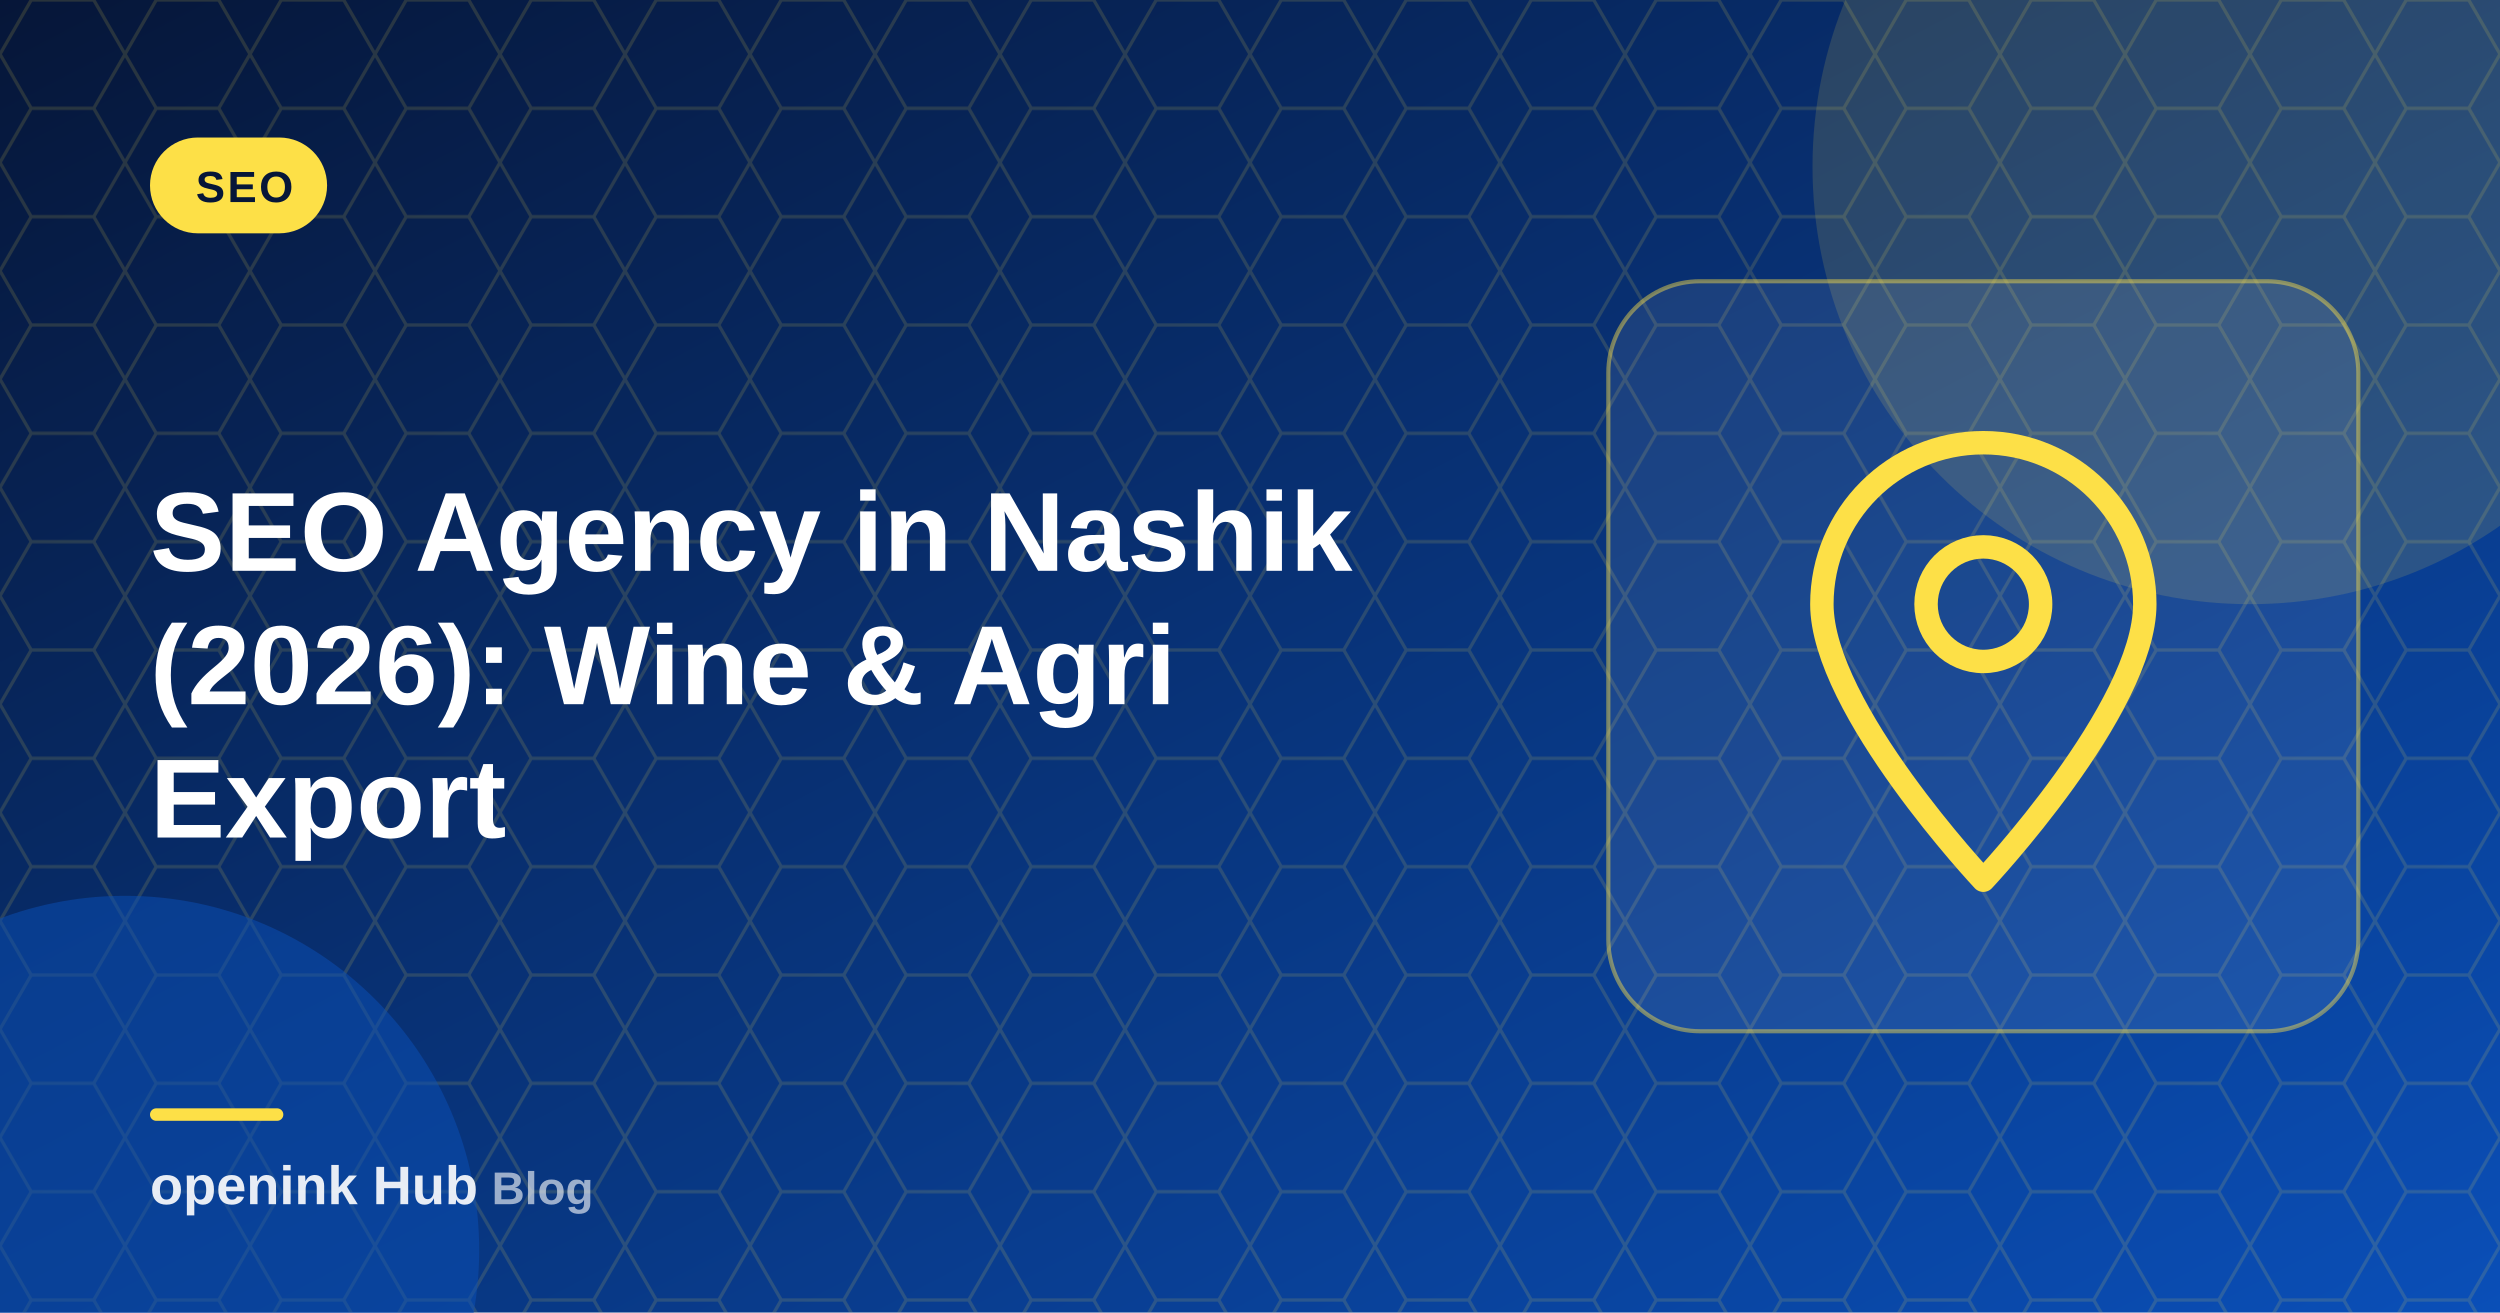
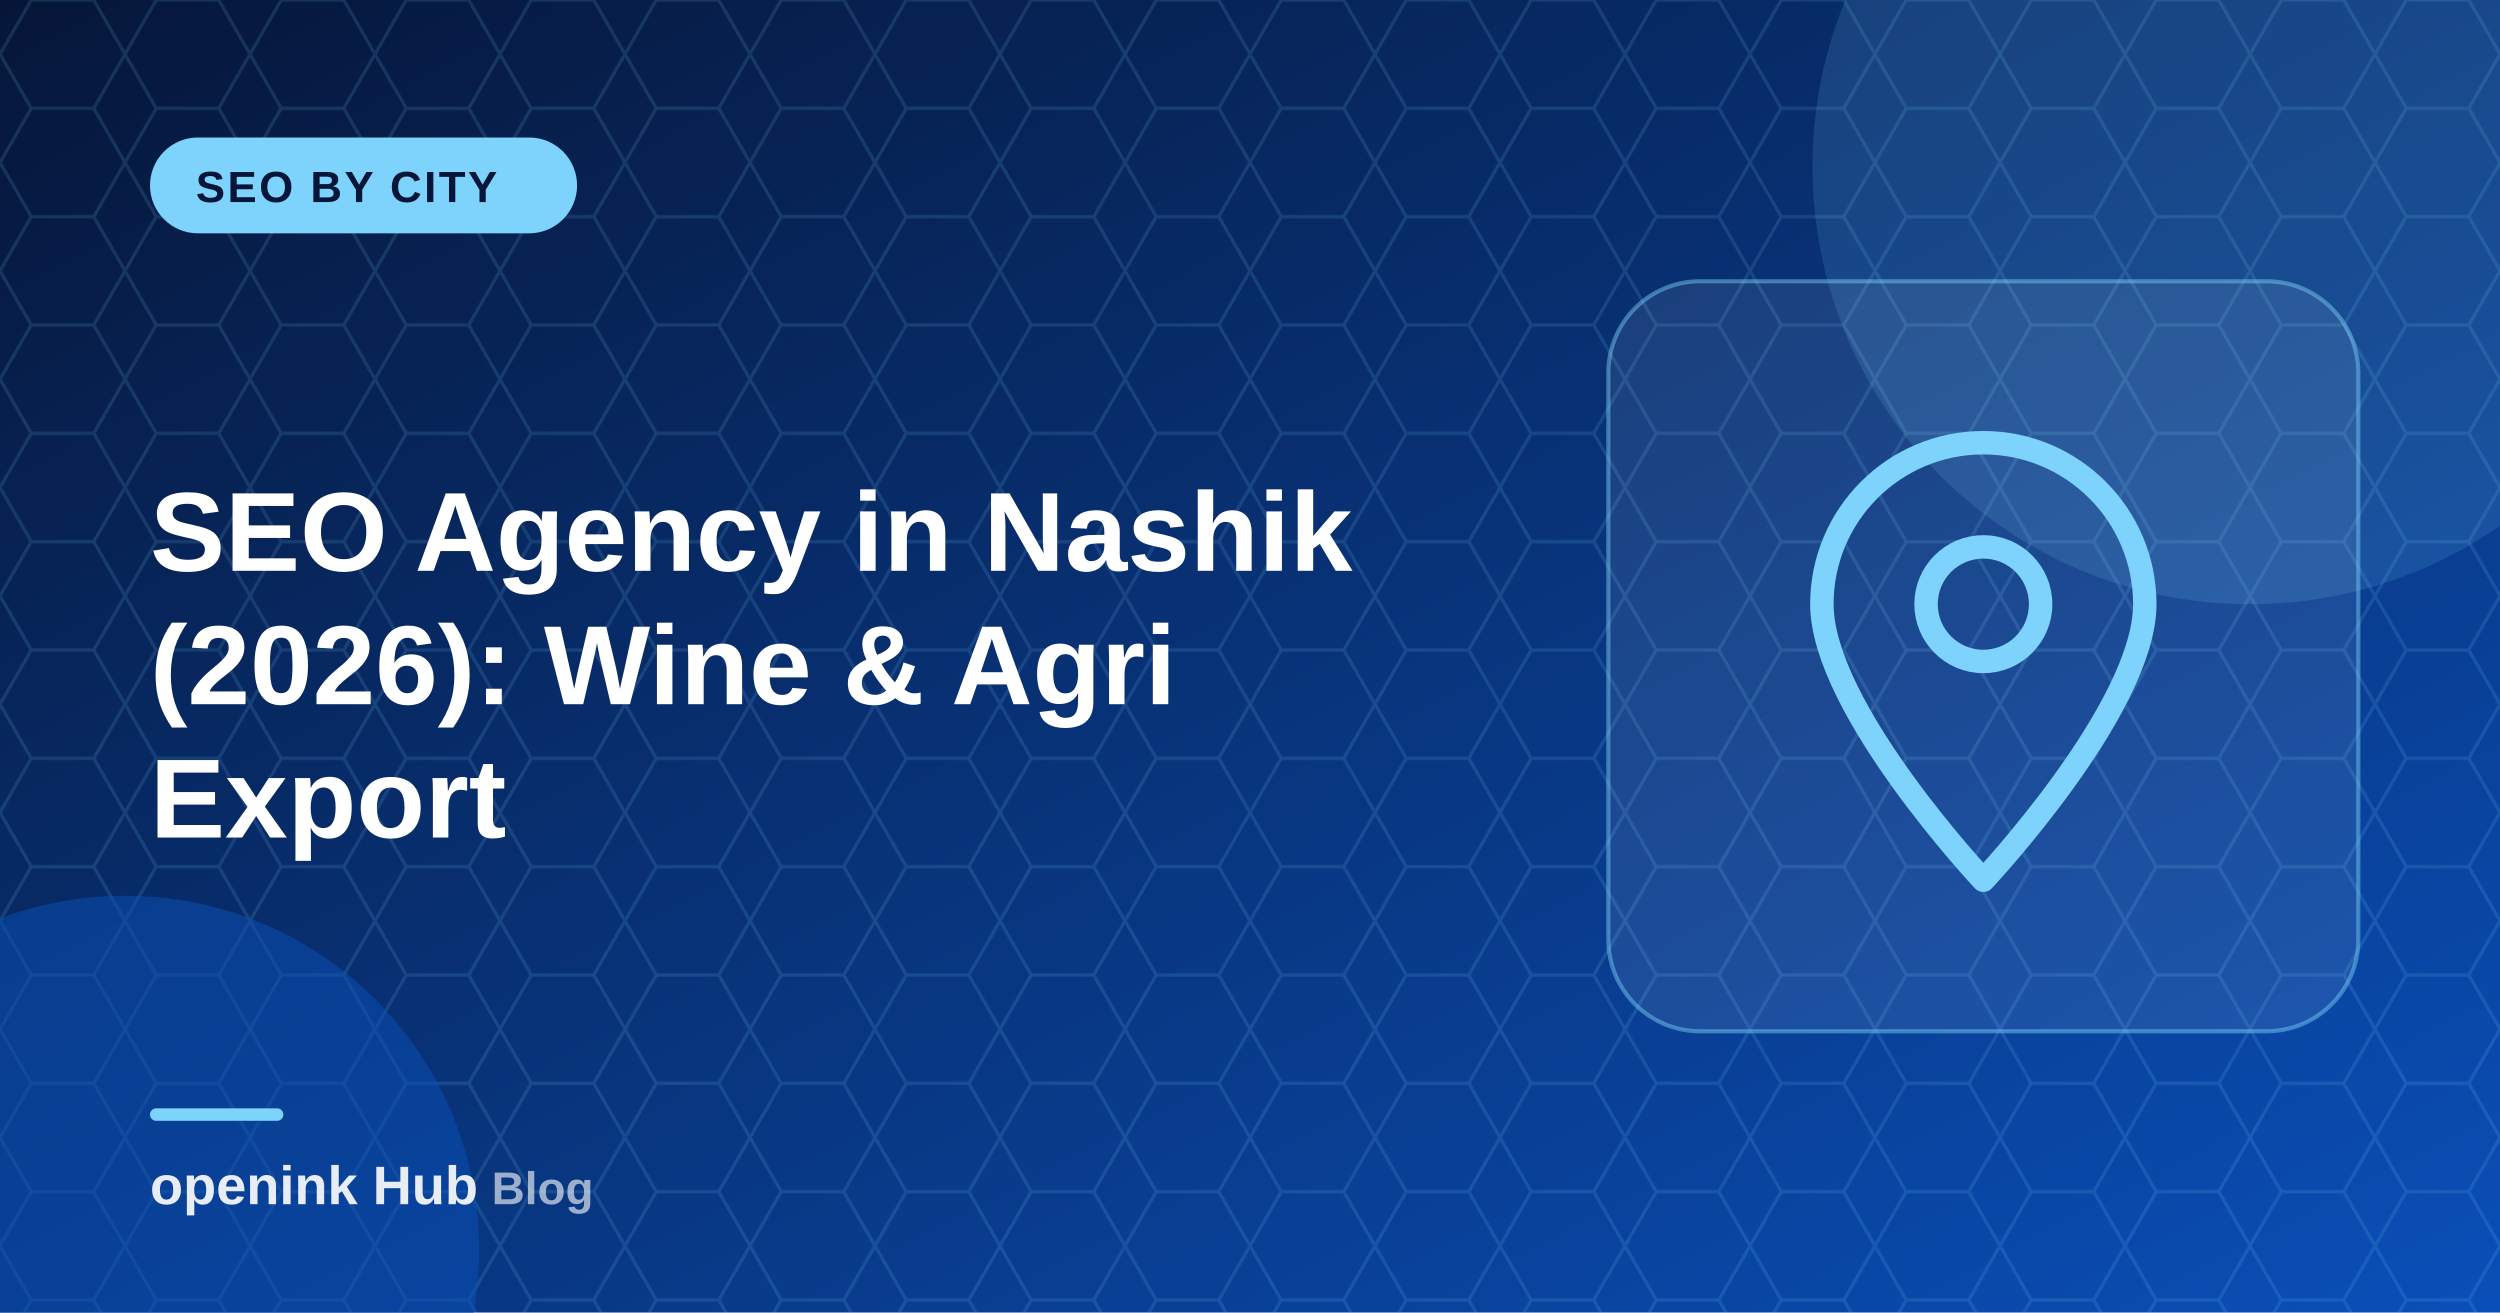
<svg xmlns="http://www.w3.org/2000/svg" width="1200" height="630" viewBox="0 0 1200 630" role="img" aria-label="SEO Agency in Nashik (2026): Wine &amp; Agri Export">
  <defs>
    <linearGradient id="g" x1="0" y1="0" x2="1" y2="1">
      <stop offset="0" stop-color="#061638" />
      <stop offset="1" stop-color="#0a4fb8" />
    </linearGradient>
    <pattern id="p" width="60" height="52" patternUnits="userSpaceOnUse">
-       <path d="M15 0h30l15 26-15 26H15L0 26Z" fill="none" stroke="#fde047" stroke-width="1.6" />
+       <path d="M15 0h30l15 26-15 26H15L0 26Z" fill="none" stroke="#7dd3fc" stroke-width="1.6" />
    </pattern>
-     <style>.ic{fill:none;stroke:#fde047;stroke-width:9;stroke-linecap:round;stroke-linejoin:round}.ic .f{fill:#fde047;stroke:none}</style>
+     <style>.ic{fill:none;stroke:#7dd3fc;stroke-width:9;stroke-linecap:round;stroke-linejoin:round}.ic .f{fill:#7dd3fc;stroke:none}</style>
  </defs>
  <rect width="1200" height="630" fill="url(#g)" />
  <rect width="1200" height="630" fill="url(#p)" opacity=".14" />
-   <circle cx="1080" cy="80" r="210" fill="#fde047" opacity=".14" />
+   <circle cx="1080" cy="80" r="210" fill="#7dd3fc" opacity=".14" />
  <circle cx="60" cy="600" r="170" fill="#0a4fb8" opacity=".5" />
-   <rect x="772" y="135" width="360" height="360" rx="44" fill="#fff" fill-opacity=".08" stroke="#fde047" stroke-opacity=".45" stroke-width="2" />
+   <rect x="772" y="135" width="360" height="360" rx="44" fill="#fff" fill-opacity=".08" stroke="#7dd3fc" stroke-opacity=".45" stroke-width="2" />
  <g class="ic" transform="translate(827 190) scale(1.25)">
    <path d="M100 186S38 120 38 80a62 62 0 0 1 124 0c0 40-62 106-62 106Z" />
    <circle cx="100" cy="80" r="22" />
  </g>
-   <rect x="72" y="66" width="85" height="46" rx="23" fill="#fde047" />
-   <text x="94" y="97" fill="#061638" font-family="Segoe UI,Arial,sans-serif" font-size="21" font-weight="700" letter-spacing="1.2">SEO</text>
+   <rect x="72" y="66" width="205" height="46" rx="23" fill="#7dd3fc" />
+   <text x="94" y="97" fill="#061638" font-family="Segoe UI,Arial,sans-serif" font-size="21" font-weight="700" letter-spacing="1.2">SEO BY CITY</text>
  <text x="72" y="274" fill="#fff" font-family="Segoe UI,Arial,sans-serif" font-size="54" font-weight="800">SEO Agency in Nashik</text>
  <text x="72" y="338" fill="#fff" font-family="Segoe UI,Arial,sans-serif" font-size="54" font-weight="800">(2026): Wine &amp; Agri</text>
  <text x="72" y="402" fill="#fff" font-family="Segoe UI,Arial,sans-serif" font-size="54" font-weight="800">Export</text>
-   <rect x="72" y="532" width="64" height="6" rx="3" fill="#fde047" />
+   <rect x="72" y="532" width="64" height="6" rx="3" fill="#7dd3fc" />
  <text x="72" y="578" fill="#fff" fill-opacity=".9" font-family="Segoe UI,Arial,sans-serif" font-size="26" font-weight="700">openink Hub</text>
  <text x="236" y="578" fill="#fff" fill-opacity=".6" font-family="Segoe UI,Arial,sans-serif" font-size="22" font-weight="600">Blog</text>
</svg>
